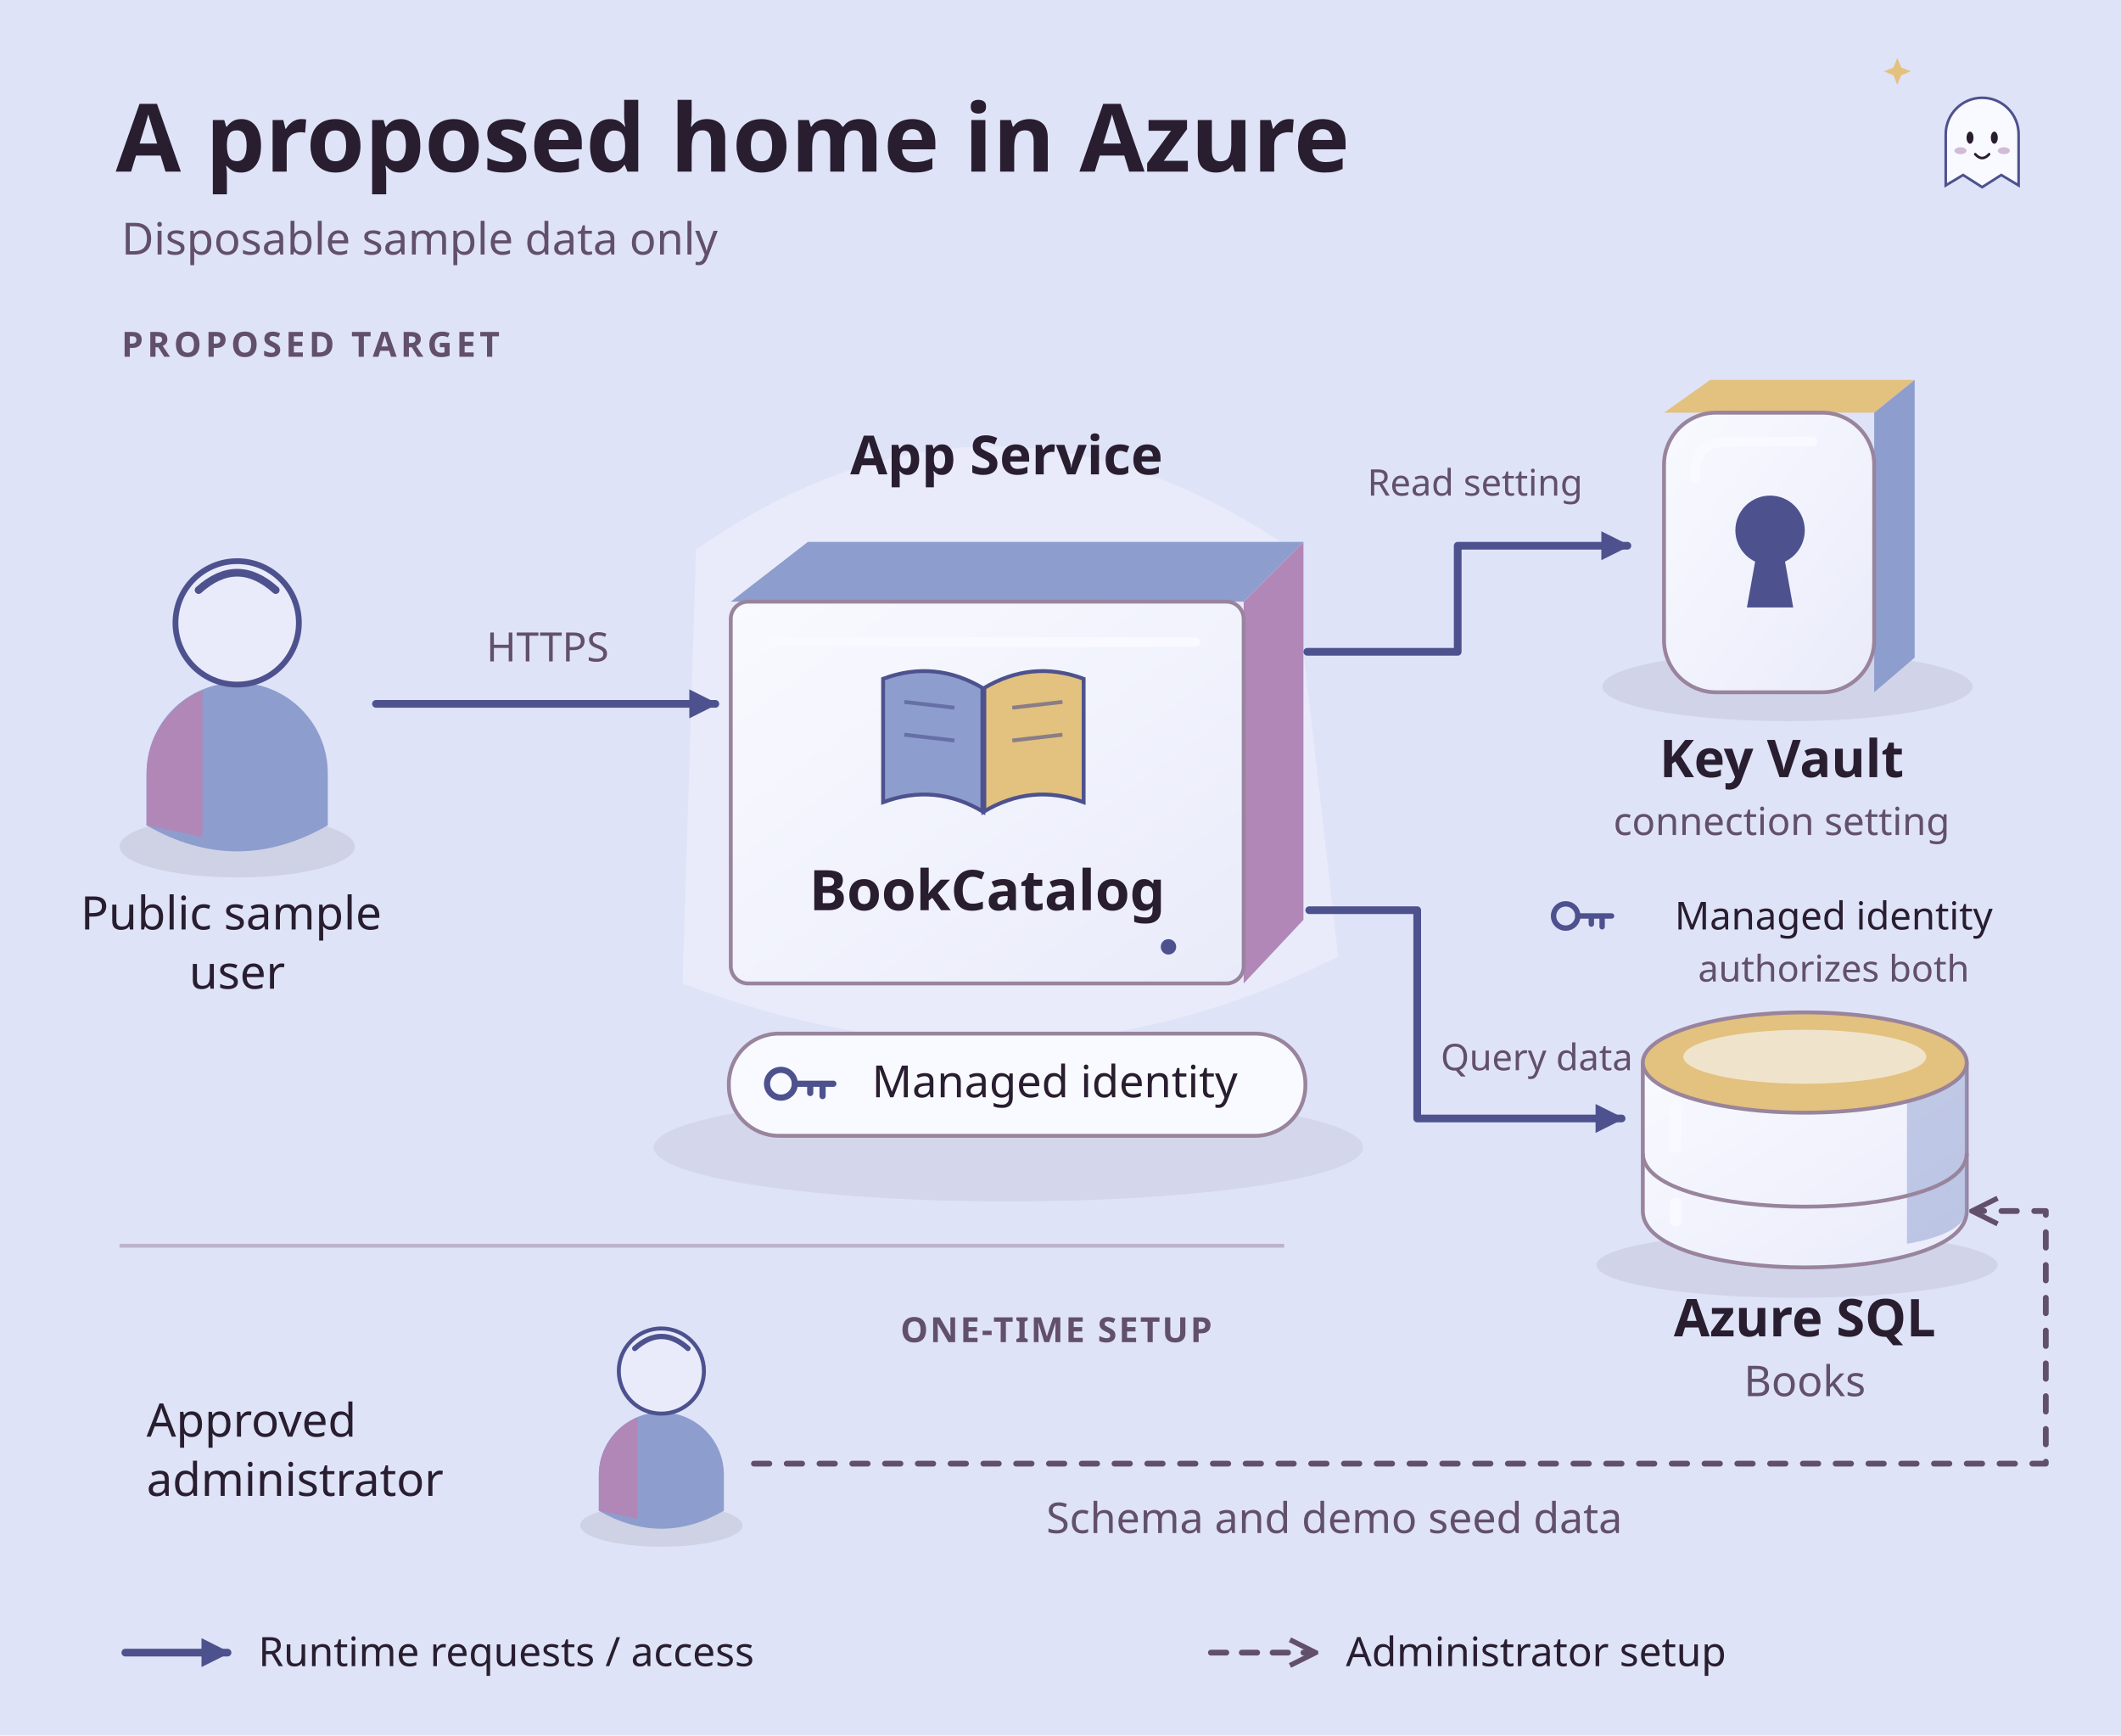
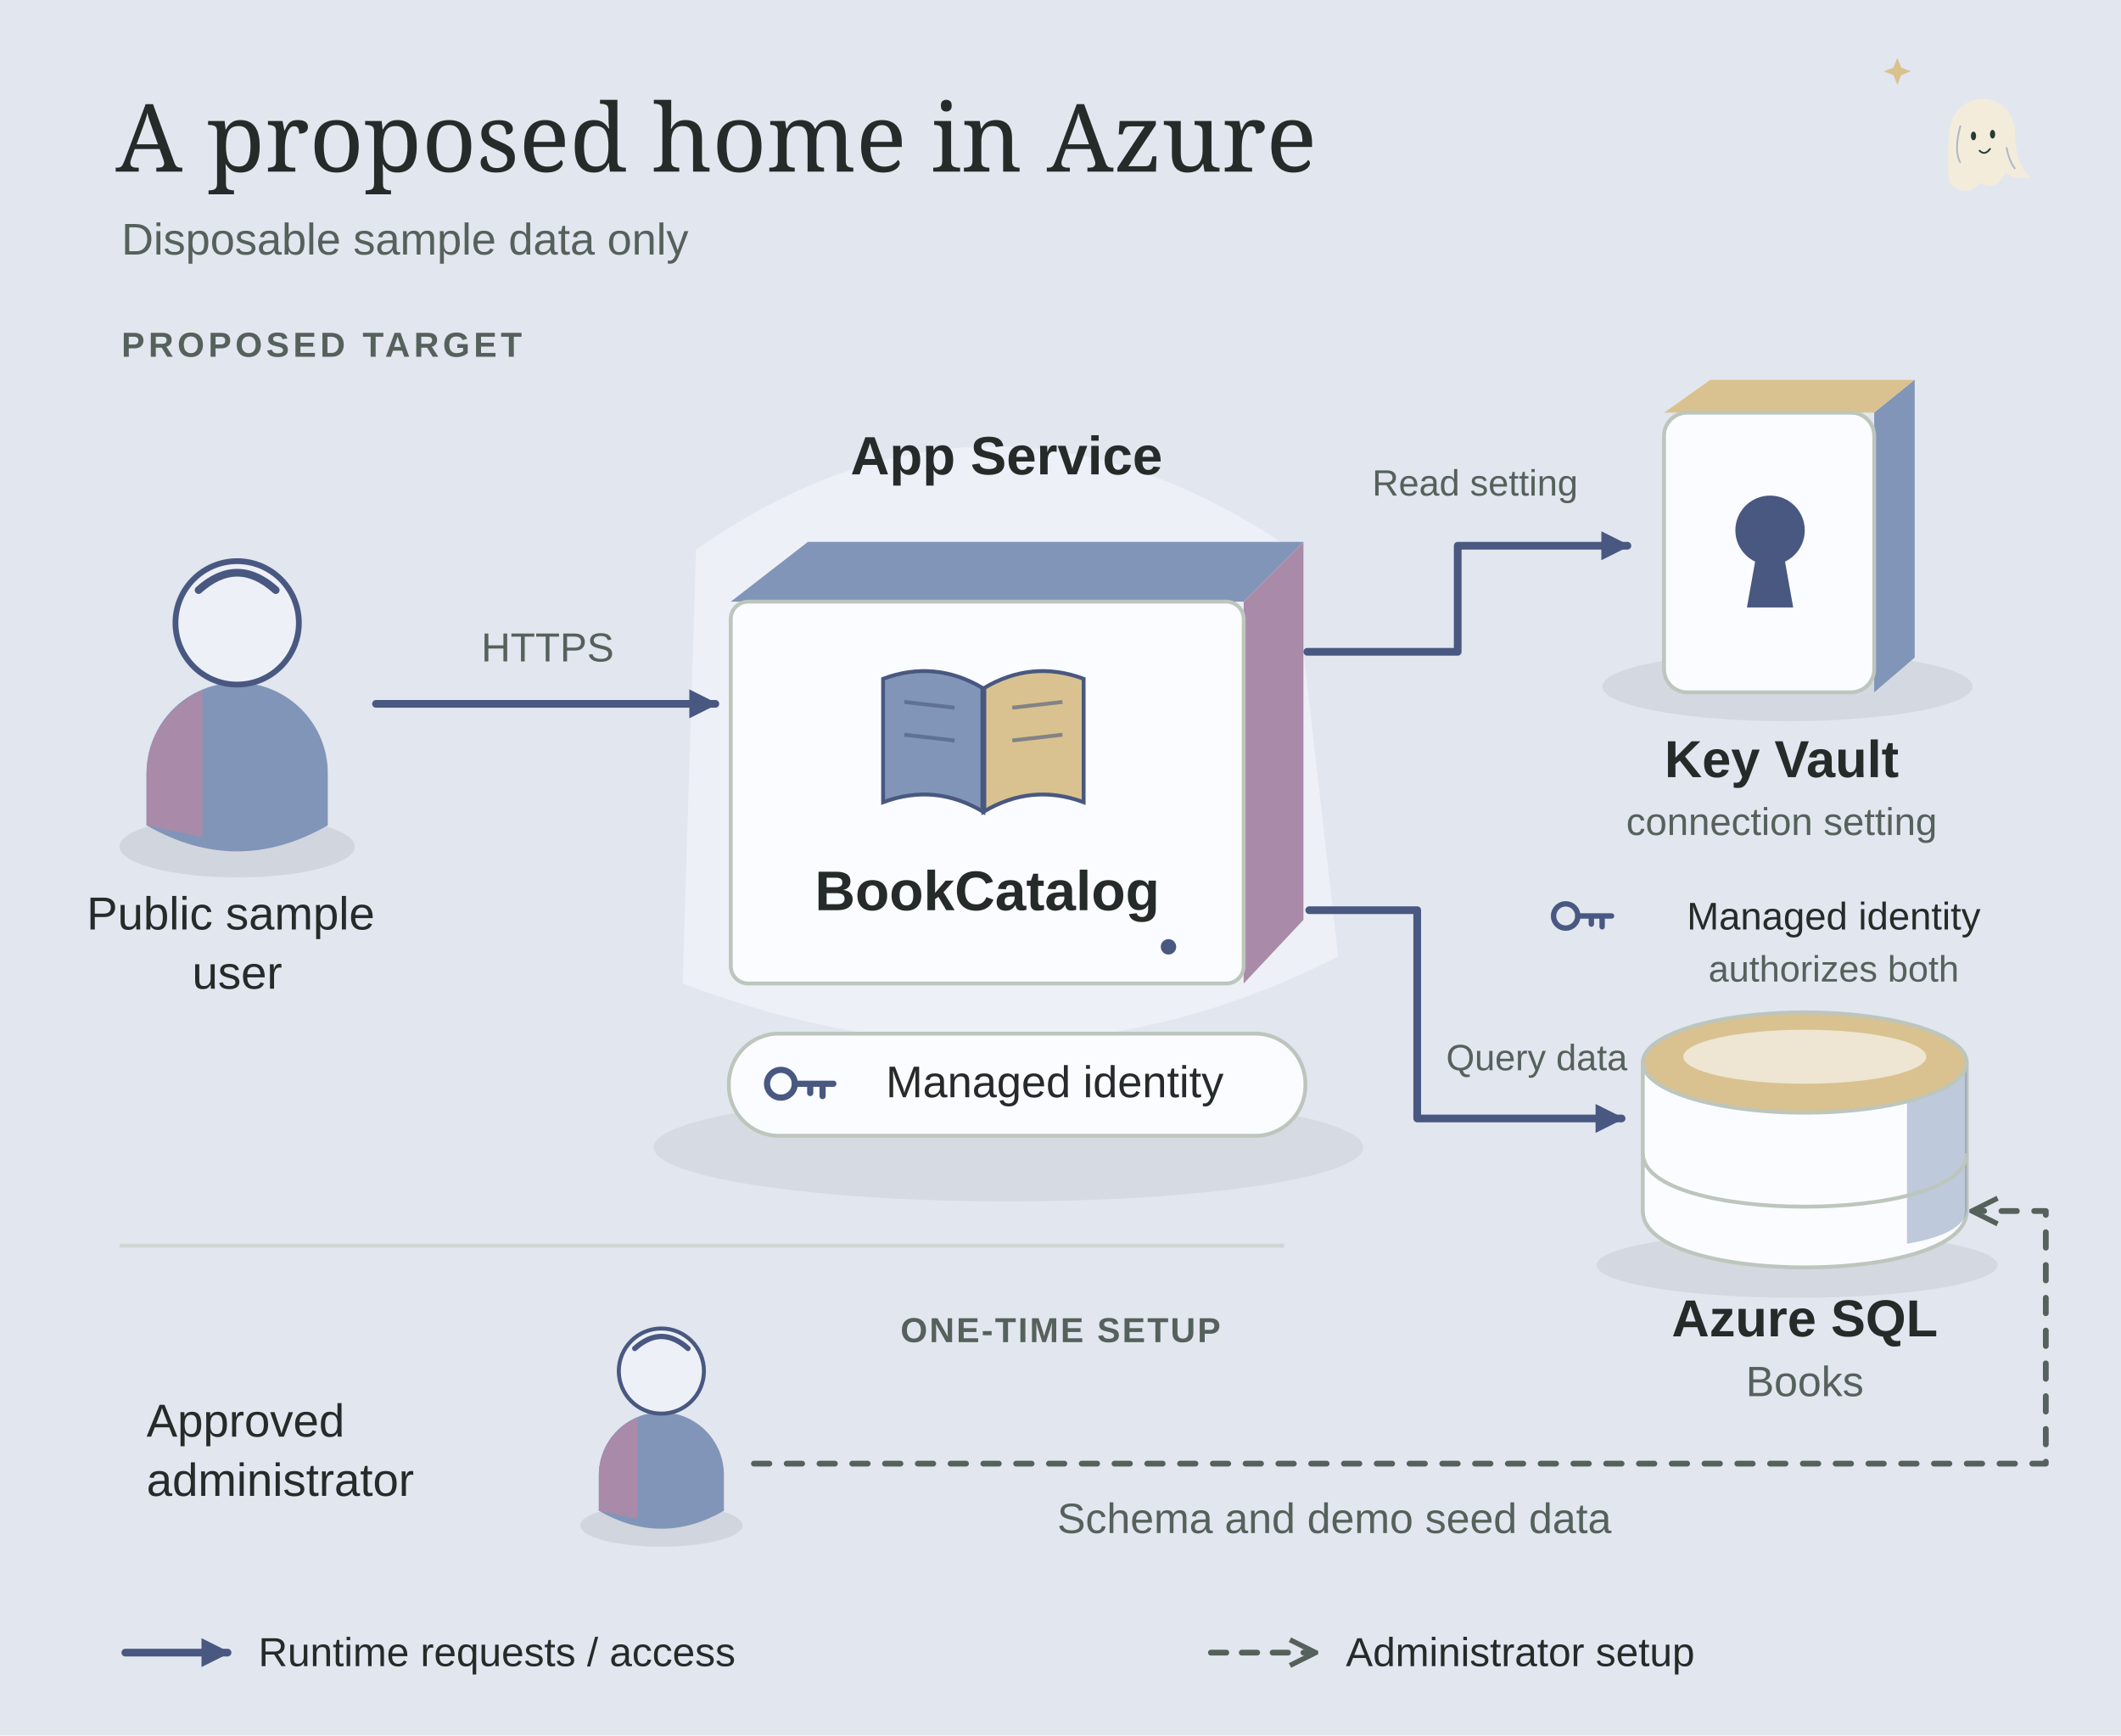
<svg xmlns="http://www.w3.org/2000/svg" width="1100" height="900" viewBox="0 0 1100 900" role="img" aria-labelledby="illustration-azure-light-title illustration-azure-light-desc" data-illustration="azure" data-era="2020s" data-theme="light">
  <defs>
    <marker id="illustration-azure-light-arrow" viewBox="0 0 12 12" refX="10" refY="6" markerWidth="18" markerHeight="18" markerUnits="userSpaceOnUse" orient="auto-start-reverse">
-       <path d="M1 1L11 6 1 11Z" fill="#4d528e" />
+       <path d="M1 1L11 6 1 11Z" fill="#495881" />
    </marker>
    <marker id="illustration-azure-light-return" viewBox="0 0 12 12" refX="10" refY="6" markerWidth="16" markerHeight="16" markerUnits="userSpaceOnUse" orient="auto-start-reverse">
-       <path d="M1 1L11 6 1 11" fill="none" stroke="#62506a" stroke-width="2" />
+       <path d="M1 1L11 6 1 11" fill="none" stroke="#55615b" stroke-width="2" />
    </marker>
    <marker id="illustration-azure-light-trail" viewBox="0 0 12 12" refX="10" refY="6" markerWidth="18" markerHeight="18" markerUnits="userSpaceOnUse" orient="auto">
-       <path d="M1 1L11 6 1 11Z" fill="#f9faff" />
+       <path d="M1 1L11 6 1 11Z" fill="#fbfcff" />
    </marker>
-     <linearGradient id="illustration-azure-light-sculpture" x1="0" y1="0" x2="1" y2="1">
-       <stop stop-color="#f9faff" />
-       <stop offset="1" stop-color="#e9ebfa" />
-     </linearGradient>
  </defs>
-   <rect width="1100" height="900" fill="#dfe3f7" />
-   <text x="60" y="89" fill="#291d30" font-size="49" font-weight="700" text-anchor="start" font-family="Trebuchet MS, Verdana, sans-serif" letter-spacing="0">
+   <rect width="1100" height="900" fill="#e2e6ef" />
+   <text x="60" y="89" fill="#252b29" font-size="49" font-weight="400" text-anchor="start" font-family="Georgia, serif" letter-spacing="0">
    <tspan x="60" dy="0">A proposed home in Azure</tspan>
  </text>
-   <text x="63" y="132" fill="#62506a" font-size="23" font-weight="400" text-anchor="start" font-family="Trebuchet MS, Verdana, sans-serif" letter-spacing="0">
+   <text x="63" y="132" fill="#55615b" font-size="23" font-weight="400" text-anchor="start" font-family="Segoe UI, Arial, sans-serif" letter-spacing="0">
    <tspan x="63" dy="0">Disposable sample data only</tspan>
  </text>
-   <text x="63" y="185" fill="#62506a" font-size="18" font-weight="700" text-anchor="start" font-family="Trebuchet MS, Verdana, sans-serif" letter-spacing="2">
+   <text x="63" y="185" fill="#55615b" font-size="18" font-weight="700" text-anchor="start" font-family="Segoe UI, Arial, sans-serif" letter-spacing="2">
    <tspan x="63" dy="0">PROPOSED TARGET</tspan>
  </text>
-   <path d="M361 285Q514 178 670 285L694 496Q533 578 354 510Z" fill="#e9ebfa" />
-   <ellipse cx="523" cy="595" rx="184" ry="28" fill="#291d30" opacity=".065" />
-   <ellipse cx="927" cy="356" rx="96" ry="18" fill="#291d30" opacity=".075" />
-   <ellipse cx="932" cy="656" rx="104" ry="17" fill="#291d30" opacity=".075" />
+   <path d="M361 285Q514 178 670 285L694 496Q533 578 354 510Z" fill="#edf0f6" />
+   <ellipse cx="523" cy="595" rx="184" ry="28" fill="#252b29" opacity=".065" />
+   <ellipse cx="927" cy="356" rx="96" ry="18" fill="#252b29" opacity=".075" />
+   <ellipse cx="932" cy="656" rx="104" ry="17" fill="#252b29" opacity=".075" />
  <g transform="translate(123 352) scale(1)">
-     <ellipse cx="0" cy="87" rx="61" ry="16" fill="#291d30" opacity=".09" />
-     <path d="M-47 76V49a47 47 0 0 1 94 0v27Q0 103-47 76Z" fill="#8d9dce" />
-     <path d="M-47 76V49a47 47 0 0 1 29-43v76Z" fill="#b187b8" />
-     <circle cy="-29" r="32" fill="#e9ebfa" stroke="#4d528e" stroke-width="3" />
-     <path d="M-20-46Q0-64 20-46" fill="none" stroke="#4d528e" stroke-width="4" stroke-linecap="round" />
+     <ellipse cx="0" cy="87" rx="61" ry="16" fill="#252b29" opacity=".09" />
+     <path d="M-47 76V49a47 47 0 0 1 94 0v27Q0 103-47 76Z" fill="#8195b8" />
+     <path d="M-47 76V49a47 47 0 0 1 29-43v76Z" fill="#a98aa9" />
+     <circle cy="-29" r="32" fill="#edf0f6" stroke="#495881" stroke-width="3" />
+     <path d="M-20-46Q0-64 20-46" fill="none" stroke="#495881" stroke-width="4" stroke-linecap="round" />
  </g>
-   <text x="123" y="482" fill="#291d30" font-size="24" font-weight="400" text-anchor="middle" font-family="Trebuchet MS, Verdana, sans-serif" letter-spacing="0">
+   <text x="123" y="482" fill="#252b29" font-size="24" font-weight="400" text-anchor="middle" font-family="Segoe UI, Arial, sans-serif" letter-spacing="0">
    <tspan x="123" dy="0">Public sample</tspan>
    <tspan x="123" dy="30.72">user</tspan>
  </text>
-   <path d="M195 365H371" fill="none" stroke="#4d528e" stroke-width="4" stroke-linecap="round" stroke-linejoin="round" opacity="1" marker-end="url(#illustration-azure-light-arrow)" />
-   <text x="284" y="343" fill="#62506a" font-size="21" font-weight="400" text-anchor="middle" font-family="Trebuchet MS, Verdana, sans-serif" letter-spacing="0">
+   <path d="M195 365H371" fill="none" stroke="#495881" stroke-width="4" stroke-linecap="round" stroke-linejoin="round" opacity="1" marker-end="url(#illustration-azure-light-arrow)" />
+   <text x="284" y="343" fill="#55615b" font-size="21" font-weight="400" text-anchor="middle" font-family="Segoe UI, Arial, sans-serif" letter-spacing="0">
    <tspan x="284" dy="0">HTTPS</tspan>
  </text>
-   <text x="522" y="246" fill="#291d30" font-size="28" font-weight="700" text-anchor="middle" font-family="Trebuchet MS, Verdana, sans-serif" letter-spacing="0">
+   <text x="522" y="246" fill="#252b29" font-size="28" font-weight="700" text-anchor="middle" font-family="Segoe UI, Arial, sans-serif" letter-spacing="0">
    <tspan x="522" dy="0">App Service</tspan>
  </text>
  <g>
-     <path d="M379 312L419 281H676L645 312Z" fill="#8d9dce" />
-     <path d="M645 312L676 281V477L645 510Z" fill="#b187b8" />
-     <rect x="379" y="312" width="266" height="198" rx="9" fill="url(#illustration-azure-light-sculpture)" stroke="#99849d" stroke-width="2" />
-     <path d="M401 333H620" stroke="#f9faff" stroke-width="5" stroke-linecap="round" />
+     <path d="M379 312L419 281H676L645 312Z" fill="#8195b8" />
+     <path d="M645 312L676 281V477L645 510Z" fill="#a98aa9" />
+     <rect x="379" y="312" width="266" height="198" rx="9" fill="#fbfcff" stroke="#bdc6bd" stroke-width="2" />
+     <path d="M401 333H620" stroke="#fbfcff" stroke-width="5" stroke-linecap="round" />
    <g transform="translate(510 374)">
-       <path d="M-52-22Q-25-32 0-17V47Q-25 32-52 42Z" fill="#8d9dce" stroke="#4d528e" stroke-width="2" />
-       <path d="M0-17Q25-32 52-22V42Q25 32 0 47Z" fill="#e3c17e" stroke="#4d528e" stroke-width="2" />
-       <path d="M0-17V47" stroke="#4d528e" stroke-width="3" />
-       <path d="M-41-10l26 3m-26 14l26 3M15-7l26-3M15 10l26-3" stroke="#4d528e" stroke-width="2" opacity=".6" />
+       <path d="M-52-22Q-25-32 0-17V47Q-25 32-52 42Z" fill="#8195b8" stroke="#495881" stroke-width="2" />
+       <path d="M0-17Q25-32 52-22V42Q25 32 0 47Z" fill="#d9c28f" stroke="#495881" stroke-width="2" />
+       <path d="M0-17V47" stroke="#495881" stroke-width="3" />
+       <path d="M-41-10l26 3m-26 14l26 3M15-7l26-3M15 10l26-3" stroke="#495881" stroke-width="2" opacity=".6" />
    </g>
-     <text x="512" y="472" fill="#291d30" font-size="29" font-weight="700" text-anchor="middle" font-family="Trebuchet MS, Verdana, sans-serif" letter-spacing="0">
+     <text x="512" y="472" fill="#252b29" font-size="29" font-weight="700" text-anchor="middle" font-family="Segoe UI, Arial, sans-serif" letter-spacing="0">
      <tspan x="512" dy="0">BookCatalog</tspan>
    </text>
-     <circle cx="606" cy="491" r="4" fill="#4d528e" />
-     <rect x="378" y="536" width="299" height="53" rx="26" fill="#f9faff" stroke="#99849d" stroke-width="2" />
-     <g transform="translate(405 562) scale(0.8)" fill="none" stroke="#4d528e" stroke-width="4" stroke-linecap="round" stroke-linejoin="round">
+     <circle cx="606" cy="491" r="4" fill="#495881" />
+     <rect x="378" y="536" width="299" height="53" rx="26" fill="#fbfcff" stroke="#bdc6bd" stroke-width="2" />
+     <g transform="translate(405 562) scale(0.8)" fill="none" stroke="#495881" stroke-width="4" stroke-linecap="round" stroke-linejoin="round">
      <circle cx="0" cy="0" r="9" />
      <path d="M9 0h25m-7 0v8m-8-8v6" />
    </g>
-     <text x="547" y="569" fill="#291d30" font-size="23" font-weight="400" text-anchor="middle" font-family="Trebuchet MS, Verdana, sans-serif" letter-spacing="0">
+     <text x="547" y="569" fill="#252b29" font-size="23" font-weight="400" text-anchor="middle" font-family="Segoe UI, Arial, sans-serif" letter-spacing="0">
      <tspan x="547" dy="0">Managed identity</tspan>
    </text>
  </g>
-   <path d="M678 338H756V283H844" fill="none" stroke="#4d528e" stroke-width="4" stroke-linecap="round" stroke-linejoin="round" opacity="1" marker-end="url(#illustration-azure-light-arrow)" />
-   <text x="765" y="257" fill="#62506a" font-size="19" font-weight="400" text-anchor="middle" font-family="Trebuchet MS, Verdana, sans-serif" letter-spacing="0">
+   <path d="M678 338H756V283H844" fill="none" stroke="#495881" stroke-width="4" stroke-linecap="round" stroke-linejoin="round" opacity="1" marker-end="url(#illustration-azure-light-arrow)" />
+   <text x="765" y="257" fill="#55615b" font-size="19" font-weight="400" text-anchor="middle" font-family="Segoe UI, Arial, sans-serif" letter-spacing="0">
    <tspan x="765" dy="0">Read setting</tspan>
  </text>
  <g transform="translate(928 272)">
-     <path d="M-65-58L-41-75H65L44-58Z" fill="#e3c17e" />
-     <path d="M44-58L65-75V69L44 87Z" fill="#8d9dce" />
-     <rect x="-65" y="-58" width="109" height="145" rx="27" fill="url(#illustration-azure-light-sculpture)" stroke="#99849d" stroke-width="2" />
-     <path d="M-49-24Q-50-43-31-43H12" stroke="#f9faff" stroke-width="5" fill="none" stroke-linecap="round" />
-     <circle cx="-10" cy="3" r="18" fill="#4d528e" />
-     <path d="M-17 15h14l5 28h-24Z" fill="#4d528e" />
+     <path d="M-65-58L-41-75H65L44-58Z" fill="#d9c28f" />
+     <path d="M44-58L65-75V69L44 87Z" fill="#8195b8" />
+     <rect x="-65" y="-58" width="109" height="145" rx="12" fill="#fbfcff" stroke="#bdc6bd" stroke-width="2" />
+     <path d="M-49-24Q-50-43-31-43H12" stroke="#fbfcff" stroke-width="5" fill="none" stroke-linecap="round" />
+     <circle cx="-10" cy="3" r="18" fill="#495881" />
+     <path d="M-17 15h14l5 28h-24Z" fill="#495881" />
  </g>
-   <text x="924" y="403" fill="#291d30" font-size="27" font-weight="700" text-anchor="middle" font-family="Trebuchet MS, Verdana, sans-serif" letter-spacing="0">
+   <text x="924" y="403" fill="#252b29" font-size="27" font-weight="700" text-anchor="middle" font-family="Segoe UI, Arial, sans-serif" letter-spacing="0">
    <tspan x="924" dy="0">Key Vault</tspan>
  </text>
-   <text x="924" y="433" fill="#62506a" font-size="20" font-weight="400" text-anchor="middle" font-family="Trebuchet MS, Verdana, sans-serif" letter-spacing="0">
+   <text x="924" y="433" fill="#55615b" font-size="20" font-weight="400" text-anchor="middle" font-family="Segoe UI, Arial, sans-serif" letter-spacing="0">
    <tspan x="924" dy="0">connection setting</tspan>
  </text>
-   <path d="M679 472H735V580H841" fill="none" stroke="#4d528e" stroke-width="4" stroke-linecap="round" stroke-linejoin="round" opacity="1" marker-end="url(#illustration-azure-light-arrow)" />
-   <text x="797" y="555" fill="#62506a" font-size="19" font-weight="400" text-anchor="middle" font-family="Trebuchet MS, Verdana, sans-serif" letter-spacing="0">
+   <path d="M679 472H735V580H841" fill="none" stroke="#495881" stroke-width="4" stroke-linecap="round" stroke-linejoin="round" opacity="1" marker-end="url(#illustration-azure-light-arrow)" />
+   <text x="797" y="555" fill="#55615b" font-size="19" font-weight="400" text-anchor="middle" font-family="Segoe UI, Arial, sans-serif" letter-spacing="0">
    <tspan x="797" dy="0">Query data</tspan>
  </text>
-   <g transform="translate(812 475) scale(0.7)" fill="none" stroke="#4d528e" stroke-width="4" stroke-linecap="round" stroke-linejoin="round">
+   <g transform="translate(812 475) scale(0.7)" fill="none" stroke="#495881" stroke-width="4" stroke-linecap="round" stroke-linejoin="round">
    <circle cx="0" cy="0" r="9" />
    <path d="M9 0h25m-7 0v8m-8-8v6" />
  </g>
-   <text x="951" y="482" fill="#291d30" font-size="20" font-weight="400" text-anchor="middle" font-family="Trebuchet MS, Verdana, sans-serif" letter-spacing="0">
+   <text x="951" y="482" fill="#252b29" font-size="20" font-weight="400" text-anchor="middle" font-family="Segoe UI, Arial, sans-serif" letter-spacing="0">
    <tspan x="951" dy="0">Managed identity</tspan>
  </text>
-   <text x="951" y="509" fill="#62506a" font-size="19" font-weight="400" text-anchor="middle" font-family="Trebuchet MS, Verdana, sans-serif" letter-spacing="0">
+   <text x="951" y="509" fill="#55615b" font-size="19" font-weight="400" text-anchor="middle" font-family="Segoe UI, Arial, sans-serif" letter-spacing="0">
    <tspan x="951" dy="0">authorizes both</tspan>
  </text>
  <g transform="translate(852 526)">
-     <path d="M0 25V102C0 141 168 141 168 102V25" fill="url(#illustration-azure-light-sculpture)" stroke="#99849d" stroke-width="2" />
-     <path d="M137 39V119Q166 114 168 102V25Z" fill="#8d9dce" opacity=".5" />
-     <ellipse cx="84" cy="25" rx="84" ry="26" fill="#e3c17e" stroke="#99849d" stroke-width="2" />
-     <ellipse cx="84" cy="22" rx="63" ry="14" fill="#f9faff" opacity=".6" />
-     <path d="M0 72c0 37 168 37 168 0" fill="none" stroke="#99849d" stroke-width="2" />
-     <path d="M17 48v21m0 29v9" stroke="#f9faff" stroke-width="6" stroke-linecap="round" />
+     <path d="M0 25V102C0 141 168 141 168 102V25" fill="#fbfcff" stroke="#bdc6bd" stroke-width="2" />
+     <path d="M137 39V119Q166 114 168 102V25Z" fill="#8195b8" opacity=".5" />
+     <ellipse cx="84" cy="25" rx="84" ry="26" fill="#d9c28f" stroke="#bdc6bd" stroke-width="2" />
+     <ellipse cx="84" cy="22" rx="63" ry="14" fill="#fbfcff" opacity=".6" />
+     <path d="M0 72c0 37 168 37 168 0" fill="none" stroke="#bdc6bd" stroke-width="2" />
+     <path d="M17 48v21m0 29v9" stroke="#fbfcff" stroke-width="6" stroke-linecap="round" />
  </g>
-   <text x="936" y="693" fill="#291d30" font-size="27" font-weight="700" text-anchor="middle" font-family="Trebuchet MS, Verdana, sans-serif" letter-spacing="0">
+   <text x="936" y="693" fill="#252b29" font-size="27" font-weight="700" text-anchor="middle" font-family="Segoe UI, Arial, sans-serif" letter-spacing="0">
    <tspan x="936" dy="0">Azure SQL</tspan>
  </text>
-   <text x="936" y="724" fill="#62506a" font-size="22" font-weight="400" text-anchor="middle" font-family="Trebuchet MS, Verdana, sans-serif" letter-spacing="0">
+   <text x="936" y="724" fill="#55615b" font-size="22" font-weight="400" text-anchor="middle" font-family="Segoe UI, Arial, sans-serif" letter-spacing="0">
    <tspan x="936" dy="0">Books</tspan>
  </text>
-   <path d="M62 646H666" stroke="#99849d" stroke-width="2" opacity=".5" />
+   <path d="M62 646H666" stroke="#bdc6bd" stroke-width="2" opacity=".5" />
  <g transform="translate(343 731) scale(0.69)">
-     <ellipse cx="0" cy="87" rx="61" ry="16" fill="#291d30" opacity=".09" />
-     <path d="M-47 76V49a47 47 0 0 1 94 0v27Q0 103-47 76Z" fill="#8d9dce" />
-     <path d="M-47 76V49a47 47 0 0 1 29-43v76Z" fill="#b187b8" />
-     <circle cy="-29" r="32" fill="#e9ebfa" stroke="#4d528e" stroke-width="3" />
-     <path d="M-20-46Q0-64 20-46" fill="none" stroke="#4d528e" stroke-width="4" stroke-linecap="round" />
+     <ellipse cx="0" cy="87" rx="61" ry="16" fill="#252b29" opacity=".09" />
+     <path d="M-47 76V49a47 47 0 0 1 94 0v27Q0 103-47 76Z" fill="#8195b8" />
+     <path d="M-47 76V49a47 47 0 0 1 29-43v76Z" fill="#a98aa9" />
+     <circle cy="-29" r="32" fill="#edf0f6" stroke="#495881" stroke-width="3" />
+     <path d="M-20-46Q0-64 20-46" fill="none" stroke="#495881" stroke-width="4" stroke-linecap="round" />
  </g>
-   <text x="76" y="745" fill="#291d30" font-size="24" font-weight="400" text-anchor="start" font-family="Trebuchet MS, Verdana, sans-serif" letter-spacing="0">
+   <text x="76" y="745" fill="#252b29" font-size="24" font-weight="400" text-anchor="start" font-family="Segoe UI, Arial, sans-serif" letter-spacing="0">
    <tspan x="76" dy="0">Approved</tspan>
    <tspan x="76" dy="30.72">administrator</tspan>
  </text>
-   <text x="467" y="696" fill="#62506a" font-size="18" font-weight="700" text-anchor="start" font-family="Trebuchet MS, Verdana, sans-serif" letter-spacing="1">
+   <text x="467" y="696" fill="#55615b" font-size="18" font-weight="700" text-anchor="start" font-family="Segoe UI, Arial, sans-serif" letter-spacing="1">
    <tspan x="467" dy="0">ONE-TIME SETUP</tspan>
  </text>
-   <path d="M391 759H1061V628H1024" fill="none" stroke="#62506a" stroke-width="3" stroke-linecap="round" stroke-linejoin="round" opacity="1" stroke-dasharray="8 9" marker-end="url(#illustration-azure-light-return)" />
-   <text x="692" y="795" fill="#62506a" font-size="22" font-weight="400" text-anchor="middle" font-family="Trebuchet MS, Verdana, sans-serif" letter-spacing="0">
+   <path d="M391 759H1061V628H1024" fill="none" stroke="#55615b" stroke-width="3" stroke-linecap="round" stroke-linejoin="round" opacity="1" stroke-dasharray="8 9" marker-end="url(#illustration-azure-light-return)" />
+   <text x="692" y="795" fill="#55615b" font-size="22" font-weight="400" text-anchor="middle" font-family="Segoe UI, Arial, sans-serif" letter-spacing="0">
    <tspan x="692" dy="0">Schema and demo seed data</tspan>
  </text>
-   <path d="M65 857h53" fill="none" stroke="#4d528e" stroke-width="4" stroke-linecap="round" stroke-linejoin="round" opacity="1" marker-end="url(#illustration-azure-light-arrow)" />
-   <text x="134" y="864" fill="#291d30" font-size="21" font-weight="400" text-anchor="start" font-family="Trebuchet MS, Verdana, sans-serif" letter-spacing="0">
+   <path d="M65 857h53" fill="none" stroke="#495881" stroke-width="4" stroke-linecap="round" stroke-linejoin="round" opacity="1" marker-end="url(#illustration-azure-light-arrow)" />
+   <text x="134" y="864" fill="#252b29" font-size="21" font-weight="400" text-anchor="start" font-family="Segoe UI, Arial, sans-serif" letter-spacing="0">
    <tspan x="134" dy="0">Runtime requests / access</tspan>
  </text>
-   <path d="M628 857h53" fill="none" stroke="#62506a" stroke-width="3" stroke-linecap="round" stroke-linejoin="round" opacity="1" stroke-dasharray="8 8" marker-end="url(#illustration-azure-light-return)" />
-   <text x="698" y="864" fill="#291d30" font-size="21" font-weight="400" text-anchor="start" font-family="Trebuchet MS, Verdana, sans-serif" letter-spacing="0">
+   <path d="M628 857h53" fill="none" stroke="#55615b" stroke-width="3" stroke-linecap="round" stroke-linejoin="round" opacity="1" stroke-dasharray="8 8" marker-end="url(#illustration-azure-light-return)" />
+   <text x="698" y="864" fill="#252b29" font-size="21" font-weight="400" text-anchor="start" font-family="Segoe UI, Arial, sans-serif" letter-spacing="0">
    <tspan x="698" dy="0">Administrator setup</tspan>
  </text>
  <g aria-hidden="true">
    <g transform="translate(1028 75) scale(0.45)">
-       <path d="M-42 47V-12a42 42 0 0 1 84 0v59L22 35 0 49-22 35Z" fill="#f9faff" stroke="#4d528e" stroke-width="3" />
-       <ellipse cx="-14" cy="-8" rx="4" ry="7" fill="#291d30" />
-       <ellipse cx="14" cy="-8" rx="4" ry="7" fill="#291d30" />
-       <path d="M-8 11q8 9 16 0" fill="none" stroke="#291d30" stroke-width="3" stroke-linecap="round" />
-       <ellipse cx="-25" cy="7" rx="7" ry="4" fill="#b187b8" opacity=".55" />
-       <ellipse cx="25" cy="7" rx="7" ry="4" fill="#b187b8" opacity=".55" />
+       <path d="M-38 43q-3-27 0-56C-35-64 33-67 38-15q0 39 18 53-21 3-29-7-10 24-29 13-18 19-36-1Z" fill="#f3ecda" />
+       <path d="M-25-22q-8 29 0 43M28 3q3 16 10 25" fill="none" stroke="#8195b8" stroke-width="2" opacity=".6" />
+       <ellipse cx="-10" cy="-10" rx="3" ry="5" fill="#263b34" />
+       <ellipse cx="12" cy="-12" rx="3" ry="5" fill="#263b34" />
+       <path d="M-3 7q6 6 12-2" fill="none" stroke="#263b34" stroke-width="2" stroke-linecap="round" />
    </g>
-     <path transform="translate(984 37) scale(0.5)" d="M0-14 4-4 14 0 4 4 0 14-4 4-14 0-4-4Z" fill="#e3c17e" />
+     <path transform="translate(984 37) scale(0.5)" d="M0-14 4-4 14 0 4 4 0 14-4 4-14 0-4-4Z" fill="#d9c28f" />
  </g>
</svg>
